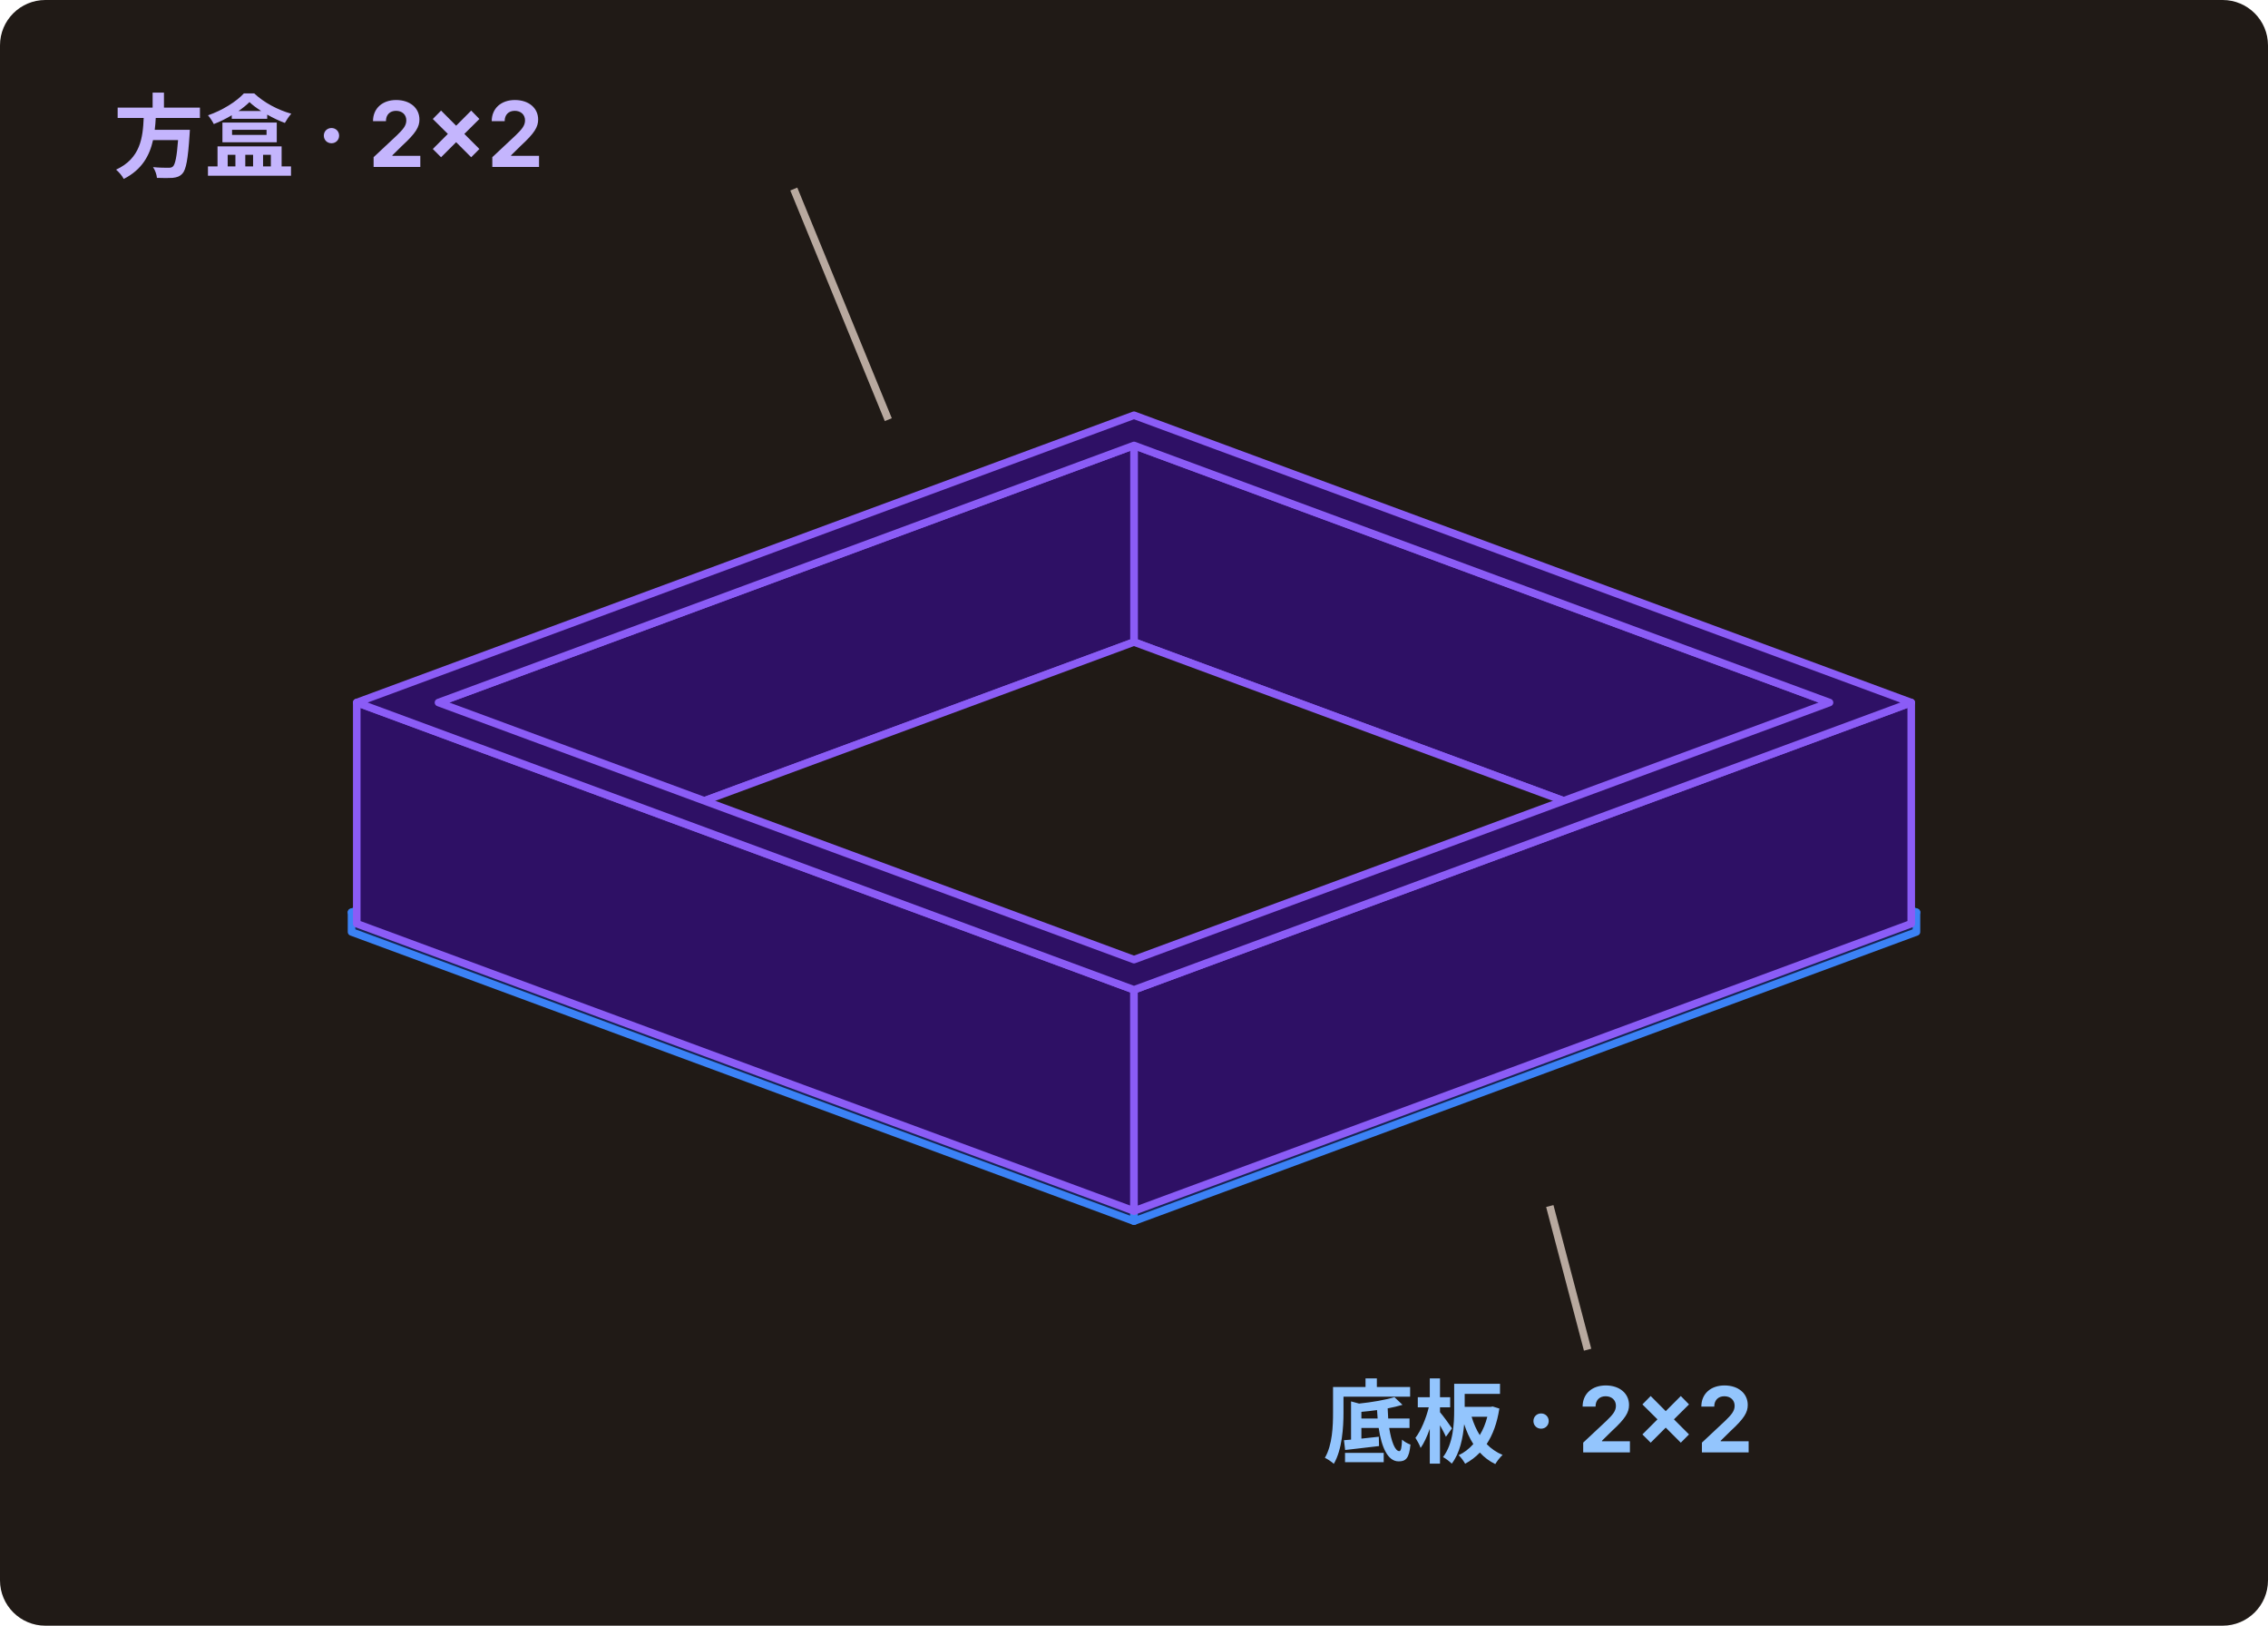
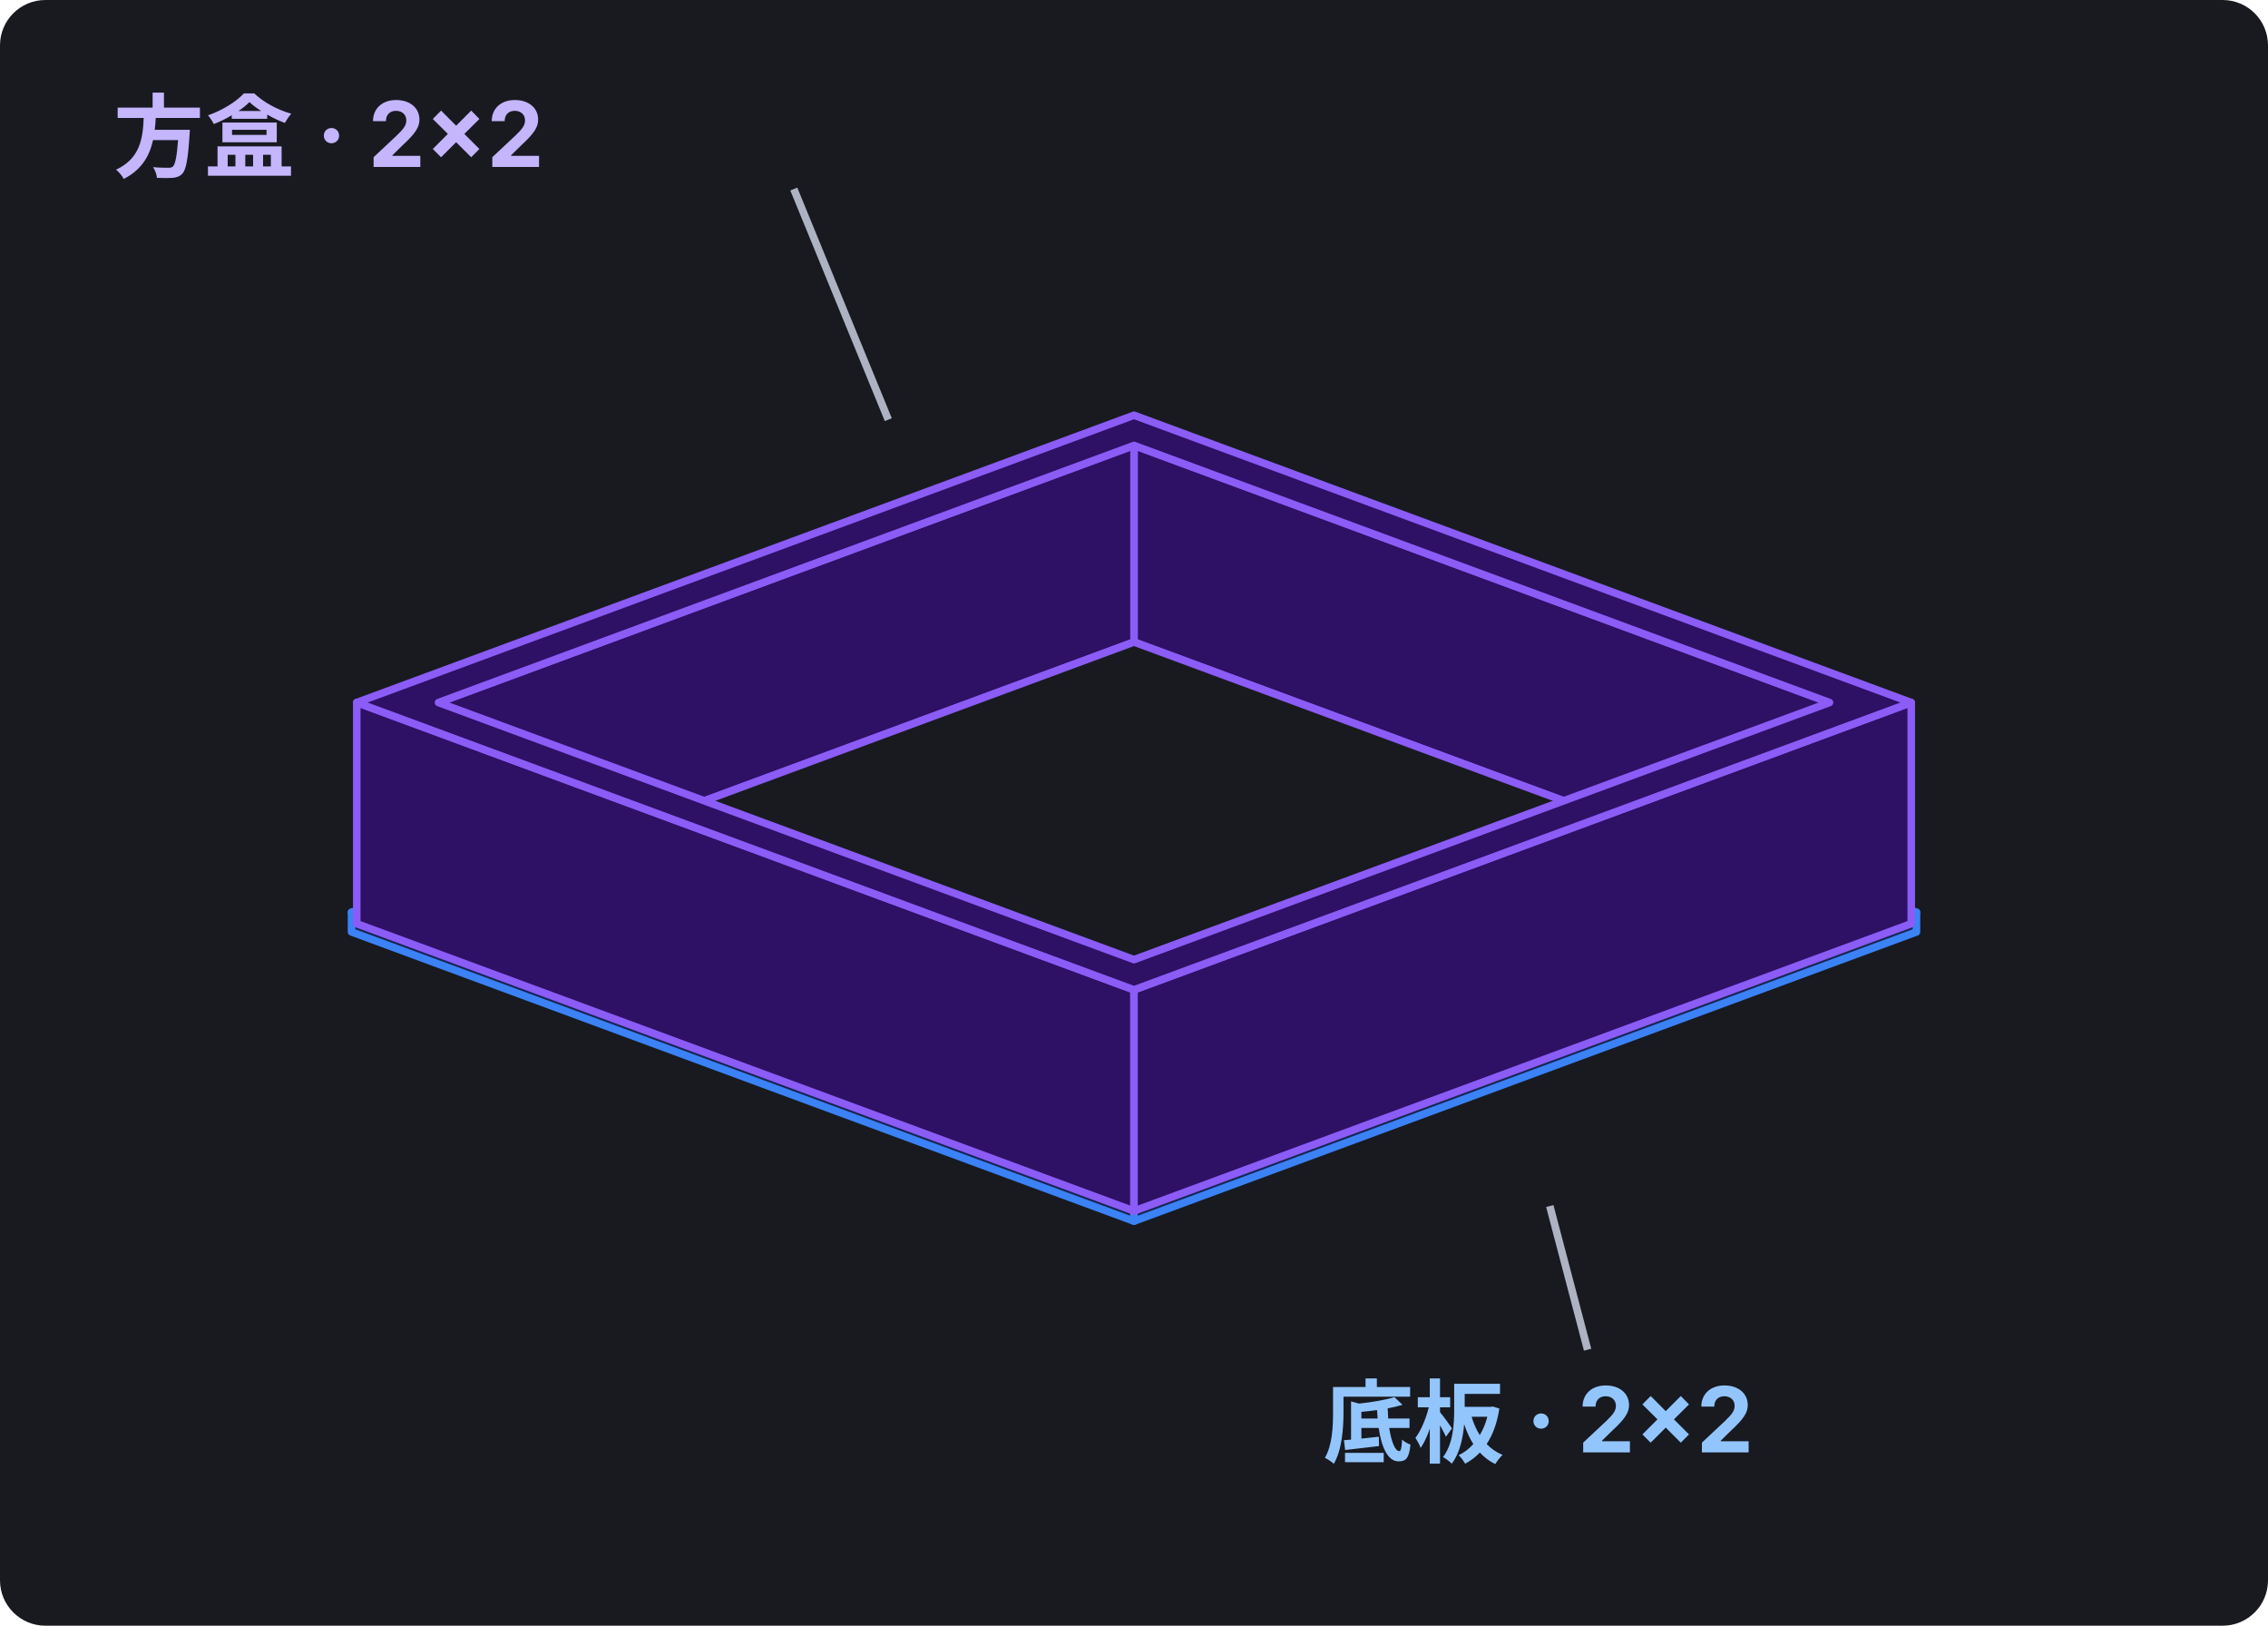
<svg xmlns="http://www.w3.org/2000/svg" width="600" height="430" viewBox="0 0 600 430" role="img" aria-labelledby="title desc">
-   <rect width="600" height="430" rx="12" fill="#201a16" />
+   <rect width="600" height="430" rx="12" fill="#181a20" />
  <polygon points="93,246.5 300,323 300,317.8 93,241.3" fill="#172554" stroke="#3b82f6" stroke-width="2" stroke-linejoin="round" />
  <polygon points="507,246.5 300,323 300,317.8 507,241.3" fill="#172554" stroke="#3b82f6" stroke-width="2" stroke-linejoin="round" />
  <polygon points="300,164.8 507,241.3 300,317.8 93,241.3" fill="#172554" stroke="#3b82f6" stroke-width="2" stroke-linejoin="round" />
-   <polygon points="300,173.3 380.5,203.05 300,232.8 219.5,203.05" fill="#201a16" stroke="#1e40af" stroke-width="2" stroke-linejoin="round" />
-   <polygon points="403.5,211.55 484,241.3 403.5,271.05 323,241.3" fill="#201a16" stroke="#1e40af" stroke-width="2" stroke-linejoin="round" />
-   <polygon points="196.5,211.55 277,241.3 196.5,271.05 116,241.3" fill="#201a16" stroke="#1e40af" stroke-width="2" stroke-linejoin="round" />
-   <polygon points="300,249.8 380.5,279.55 300,309.3 219.5,279.55" fill="#201a16" stroke="#1e40af" stroke-width="2" stroke-linejoin="round" />
+   <polygon points="300,173.3 380.5,203.05 300,232.8 219.5,203.05" fill="#181a20" stroke="#1e40af" stroke-width="2" stroke-linejoin="round" />
+   <polygon points="403.5,211.55 484,241.3 403.5,271.05 323,241.3" fill="#181a20" stroke="#1e40af" stroke-width="2" stroke-linejoin="round" />
+   <polygon points="196.5,211.55 277,241.3 196.5,271.05 116,241.3" fill="#181a20" stroke="#1e40af" stroke-width="2" stroke-linejoin="round" />
+   <polygon points="300,249.8 380.5,279.55 300,309.3 219.5,279.55" fill="#181a20" stroke="#1e40af" stroke-width="2" stroke-linejoin="round" />
  <polygon points="300,169.822 484,237.822 484,185.822 300,117.823" fill="#2e1065" stroke="#8b5cf6" stroke-width="2" stroke-linejoin="round" />
  <polygon points="300,169.822 116,237.822 116,185.822 300,117.823" fill="#2e1065" stroke="#8b5cf6" stroke-width="2" stroke-linejoin="round" />
-   <polygon points="300,169.822 484,237.822 300,305.822 116,237.822" fill="#201a16" stroke="#8b5cf6" stroke-width="2" stroke-linejoin="round" />
+   <polygon points="300,169.822 484,237.822 300,305.822 116,237.822" fill="#181a20" stroke="#8b5cf6" stroke-width="2" stroke-linejoin="round" />
  <polygon points="94.38,244.322 300,320.312 300,261.812 94.38,185.822" fill="#2e1065" stroke="#8b5cf6" stroke-width="2" stroke-linejoin="round" />
  <polygon points="505.62,244.322 300,320.312 300,261.812 505.62,185.822" fill="#2e1065" stroke="#8b5cf6" stroke-width="2" stroke-linejoin="round" />
  <path d="M 300 109.832 L 505.62 185.822 L 300 261.812 L 94.38 185.822 Z M 116 185.822 L 300 253.822 L 484 185.822 L 300 117.823 Z" fill="#2e1065" fill-rule="evenodd" stroke="#8b5cf6" stroke-width="2" stroke-linejoin="round" />
  <text x="30" y="45" font-family="Noto Sans TC, Inter, sans-serif" font-size="24" font-weight="700" fill="#c4b5fd">方盒 · 2×2</text>
  <text x="350" y="385" font-family="Noto Sans TC, Inter, sans-serif" font-size="24" font-weight="700" fill="#93c5fd">底板 · 2×2</text>
-   <path d="M 210 50 L 235 111 M 420 357 L 410 319" fill="none" stroke="#b8a99f" stroke-width="2" />
+   <path d="M 210 50 L 235 111 M 420 357 L 410 319" fill="none" stroke="#adb3c2" stroke-width="2" />
</svg>
